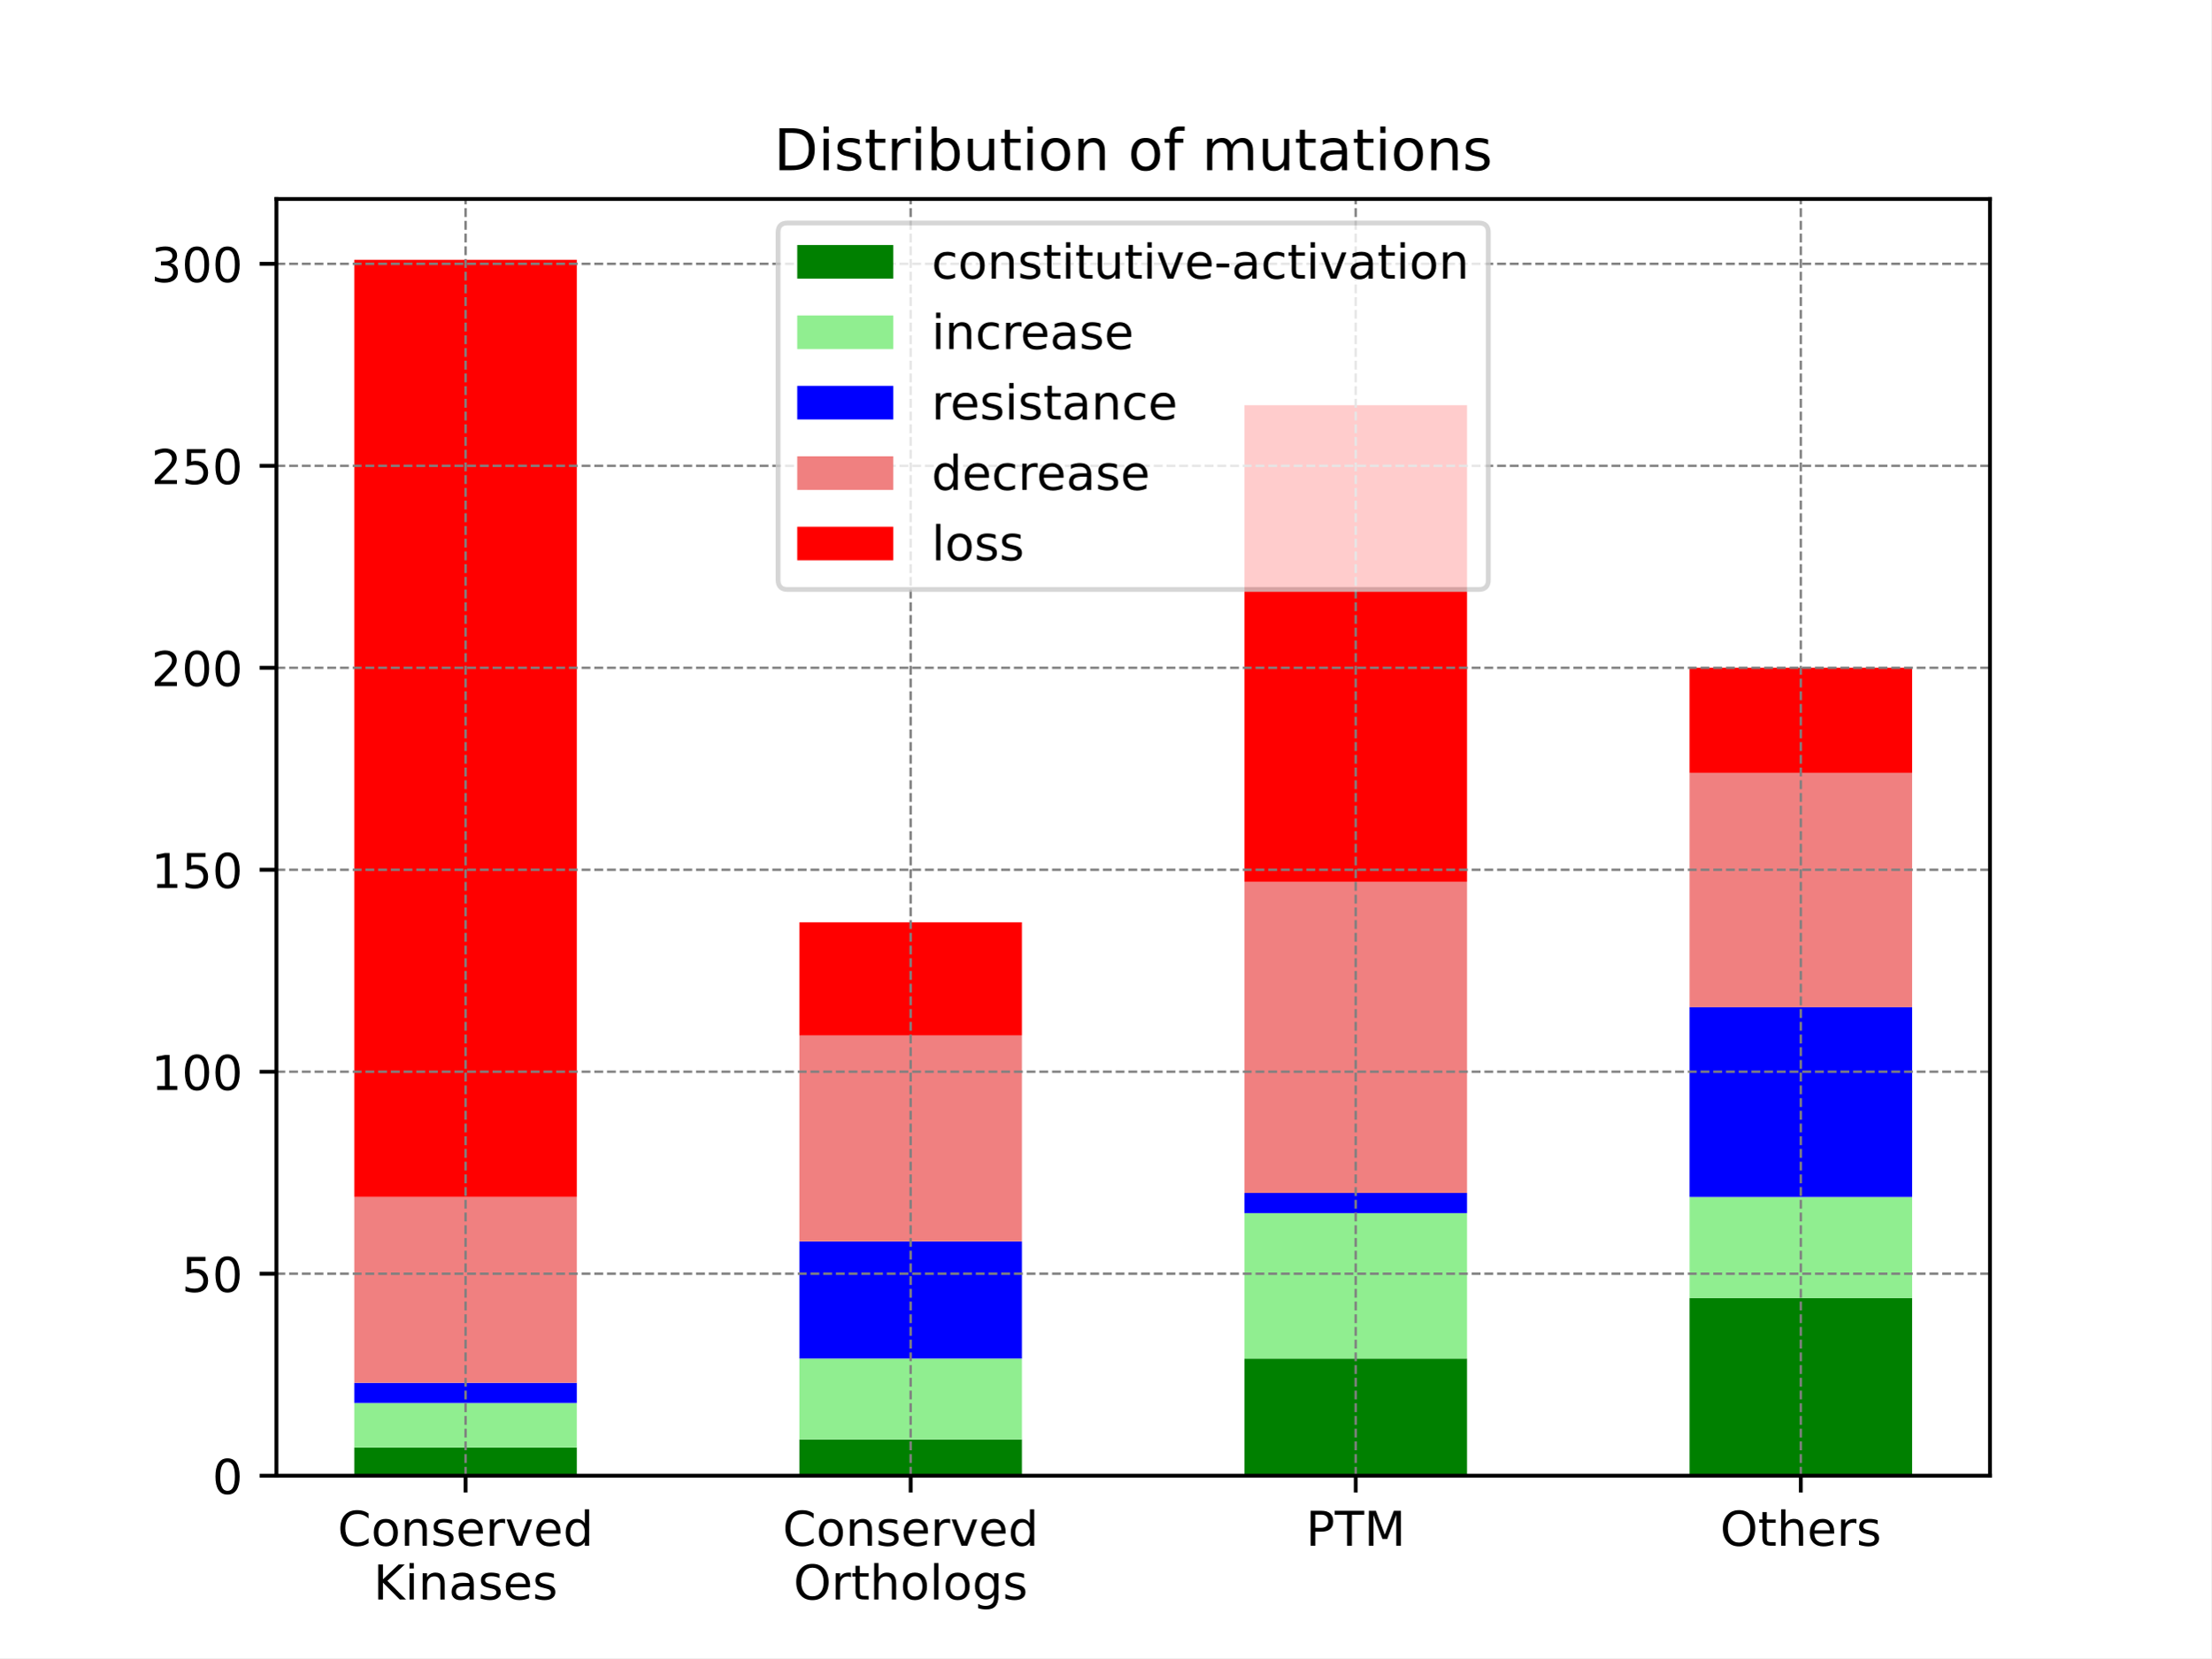
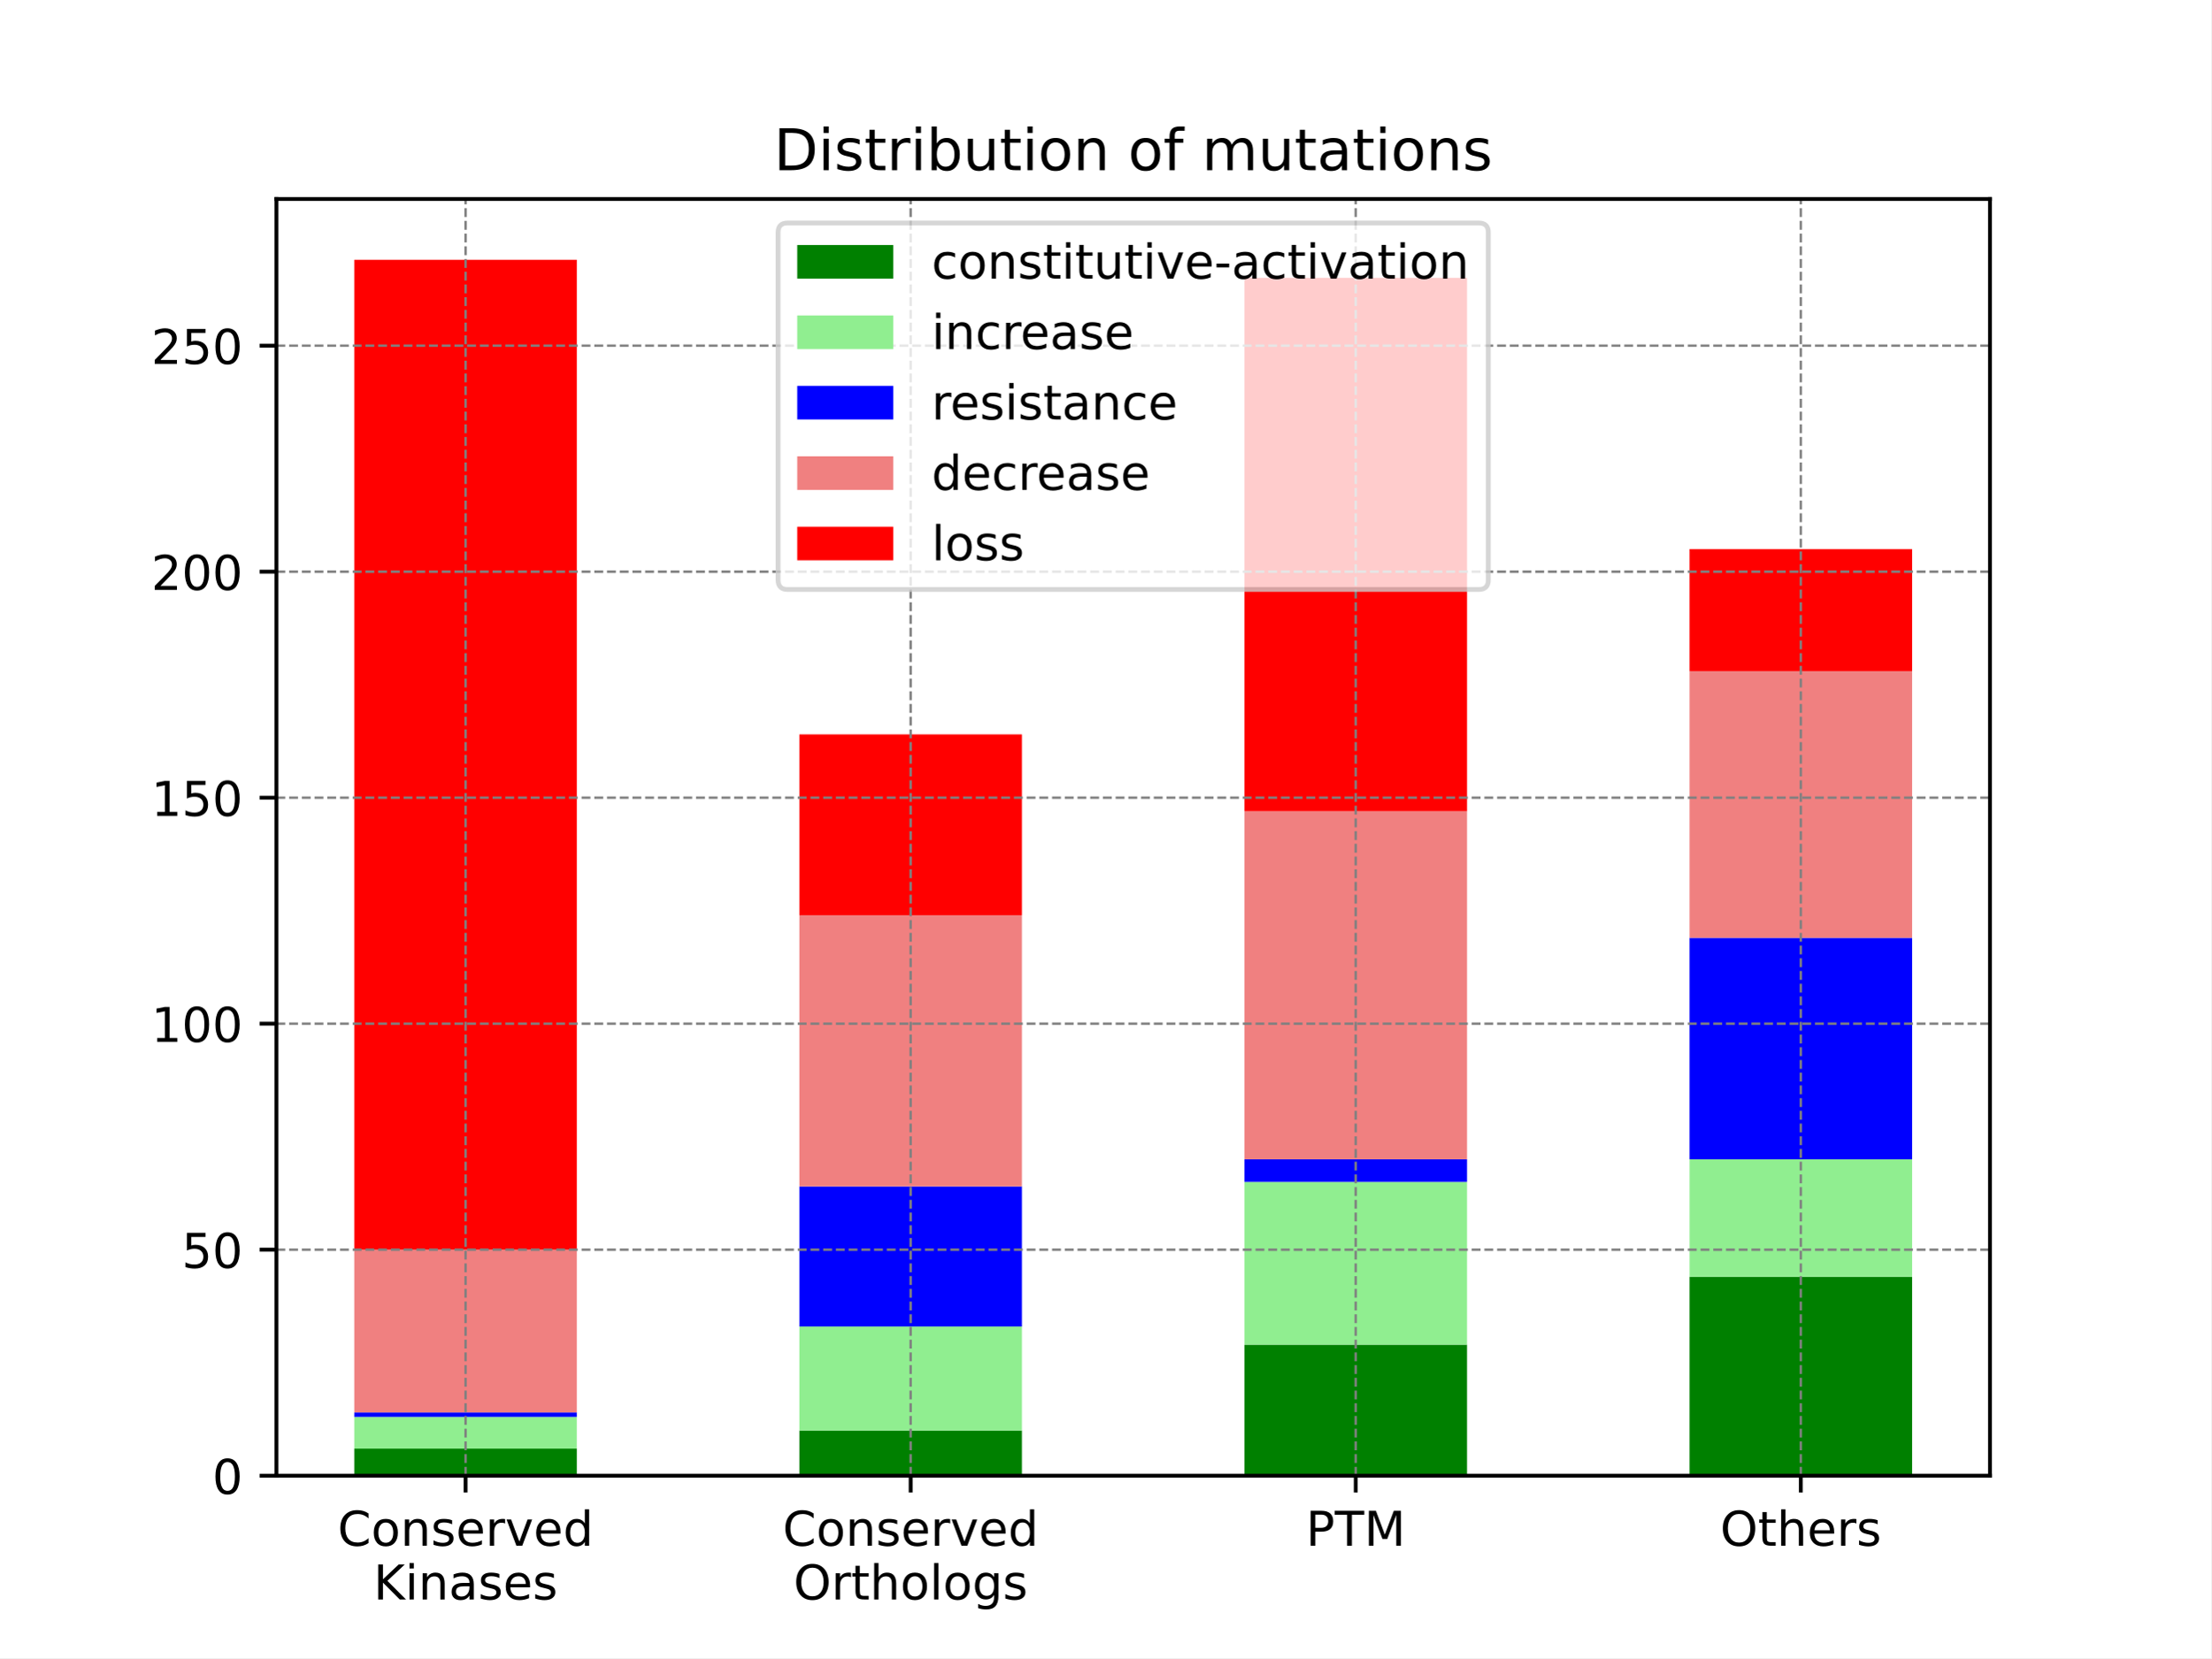
<svg xmlns="http://www.w3.org/2000/svg" xmlns:xlink="http://www.w3.org/1999/xlink" width="460.8pt" height="345.6pt" viewBox="0 0 460.8 345.6" version="1.1">
  <defs>
    <style type="text/css">*{stroke-linejoin: round; stroke-linecap: butt}</style>
  </defs>
  <g id="figure_1">
    <g id="patch_1">
      <path d="M 0 345.6  L 460.8 345.6  L 460.8 0  L 0 0  z " style="fill: #ffffff" />
    </g>
    <g id="axes_1">
      <g id="patch_2">
        <path d="M 57.6 307.584  L 414.72 307.584  L 414.72 41.472  L 57.6 41.472  z " style="fill: #ffffff" />
      </g>
      <g id="patch_3">
-         <path d="M 73.833 307.584  L 120.212 307.584  L 120.212 301.69  L 73.833 301.69  z " clip-path="url(#p2ca97d2422)" style="fill: #008000" />
+         <path d="M 73.833 307.584  L 120.212 307.584  L 120.212 301.931  L 73.833 301.931  z " clip-path="url(#p1b814fe914)" style="fill: #008000" />
      </g>
      <g id="patch_4">
-         <path d="M 166.591 307.584  L 212.97 307.584  L 212.97 300.006  L 166.591 300.006  z " clip-path="url(#p2ca97d2422)" style="fill: #008000" />
+         <path d="M 166.591 307.584  L 212.97 307.584  L 212.97 298.162  L 166.591 298.162  z " clip-path="url(#p1b814fe914)" style="fill: #008000" />
      </g>
      <g id="patch_5">
-         <path d="M 259.35 307.584  L 305.729 307.584  L 305.729 283.166  L 259.35 283.166  z " clip-path="url(#p2ca97d2422)" style="fill: #008000" />
+         <path d="M 259.35 307.584  L 305.729 307.584  L 305.729 280.261  L 259.35 280.261  z " clip-path="url(#p1b814fe914)" style="fill: #008000" />
      </g>
      <g id="patch_6">
-         <path d="M 352.108 307.584  L 398.487 307.584  L 398.487 270.536  L 352.108 270.536  z " clip-path="url(#p2ca97d2422)" style="fill: #008000" />
+         <path d="M 352.108 307.584  L 398.487 307.584  L 398.487 266.129  L 352.108 266.129  z " clip-path="url(#p1b814fe914)" style="fill: #008000" />
      </g>
      <g id="patch_7">
-         <path d="M 73.833 301.69  L 120.212 301.69  L 120.212 292.428  L 73.833 292.428  z " clip-path="url(#p2ca97d2422)" style="fill: #90ee90" />
+         <path d="M 73.833 301.931  L 120.212 301.931  L 120.212 295.336  L 73.833 295.336  z " clip-path="url(#p1b814fe914)" style="fill: #90ee90" />
      </g>
      <g id="patch_8">
-         <path d="M 166.591 300.006  L 212.97 300.006  L 212.97 283.166  L 166.591 283.166  z " clip-path="url(#p2ca97d2422)" style="fill: #90ee90" />
+         <path d="M 166.591 298.162  L 212.97 298.162  L 212.97 276.493  L 166.591 276.493  z " clip-path="url(#p1b814fe914)" style="fill: #90ee90" />
      </g>
      <g id="patch_9">
-         <path d="M 259.35 283.166  L 305.729 283.166  L 305.729 252.854  L 259.35 252.854  z " clip-path="url(#p2ca97d2422)" style="fill: #90ee90" />
+         <path d="M 259.35 280.261  L 305.729 280.261  L 305.729 246.344  L 259.35 246.344  z " clip-path="url(#p1b814fe914)" style="fill: #90ee90" />
      </g>
      <g id="patch_10">
-         <path d="M 352.108 270.536  L 398.487 270.536  L 398.487 249.486  L 352.108 249.486  z " clip-path="url(#p2ca97d2422)" style="fill: #90ee90" />
+         <path d="M 352.108 266.129  L 398.487 266.129  L 398.487 241.633  L 352.108 241.633  z " clip-path="url(#p1b814fe914)" style="fill: #90ee90" />
      </g>
      <g id="patch_11">
-         <path d="M 73.833 292.428  L 120.212 292.428  L 120.212 288.218  L 73.833 288.218  z " clip-path="url(#p2ca97d2422)" style="fill: #0000ff" />
+         <path d="M 73.833 295.336  L 120.212 295.336  L 120.212 294.394  L 73.833 294.394  z " clip-path="url(#p1b814fe914)" style="fill: #0000ff" />
      </g>
      <g id="patch_12">
-         <path d="M 166.591 283.166  L 212.97 283.166  L 212.97 258.748  L 166.591 258.748  z " clip-path="url(#p2ca97d2422)" style="fill: #0000ff" />
+         <path d="M 166.591 276.493  L 212.97 276.493  L 212.97 247.286  L 166.591 247.286  z " clip-path="url(#p1b814fe914)" style="fill: #0000ff" />
      </g>
      <g id="patch_13">
-         <path d="M 259.35 252.854  L 305.729 252.854  L 305.729 248.644  L 259.35 248.644  z " clip-path="url(#p2ca97d2422)" style="fill: #0000ff" />
+         <path d="M 259.35 246.344  L 305.729 246.344  L 305.729 241.633  L 259.35 241.633  z " clip-path="url(#p1b814fe914)" style="fill: #0000ff" />
      </g>
      <g id="patch_14">
-         <path d="M 352.108 249.486  L 398.487 249.486  L 398.487 209.913  L 352.108 209.913  z " clip-path="url(#p2ca97d2422)" style="fill: #0000ff" />
+         <path d="M 352.108 241.633  L 398.487 241.633  L 398.487 195.467  L 352.108 195.467  z " clip-path="url(#p1b814fe914)" style="fill: #0000ff" />
      </g>
      <g id="patch_15">
-         <path d="M 73.833 288.218  L 120.212 288.218  L 120.212 249.486  L 73.833 249.486  z " clip-path="url(#p2ca97d2422)" style="fill: #f08080" />
+         <path d="M 73.833 294.394  L 120.212 294.394  L 120.212 260.476  L 73.833 260.476  z " clip-path="url(#p1b814fe914)" style="fill: #f08080" />
      </g>
      <g id="patch_16">
-         <path d="M 166.591 258.748  L 212.97 258.748  L 212.97 215.807  L 166.591 215.807  z " clip-path="url(#p2ca97d2422)" style="fill: #f08080" />
+         <path d="M 166.591 247.286  L 212.97 247.286  L 212.97 190.757  L 166.591 190.757  z " clip-path="url(#p1b814fe914)" style="fill: #f08080" />
      </g>
      <g id="patch_17">
-         <path d="M 259.35 248.644  L 305.729 248.644  L 305.729 183.811  L 259.35 183.811  z " clip-path="url(#p2ca97d2422)" style="fill: #f08080" />
+         <path d="M 259.35 241.633  L 305.729 241.633  L 305.729 169.087  L 259.35 169.087  z " clip-path="url(#p1b814fe914)" style="fill: #f08080" />
      </g>
      <g id="patch_18">
-         <path d="M 352.108 209.913  L 398.487 209.913  L 398.487 161.077  L 352.108 161.077  z " clip-path="url(#p2ca97d2422)" style="fill: #f08080" />
+         <path d="M 352.108 195.467  L 398.487 195.467  L 398.487 139.88  L 352.108 139.88  z " clip-path="url(#p1b814fe914)" style="fill: #f08080" />
      </g>
      <g id="patch_19">
-         <path d="M 73.833 249.486  L 120.212 249.486  L 120.212 54.144  L 73.833 54.144  z " clip-path="url(#p2ca97d2422)" style="fill: #ff0000" />
+         <path d="M 73.833 260.476  L 120.212 260.476  L 120.212 54.144  L 73.833 54.144  z " clip-path="url(#p1b814fe914)" style="fill: #ff0000" />
      </g>
      <g id="patch_20">
-         <path d="M 166.591 215.807  L 212.97 215.807  L 212.97 192.231  L 166.591 192.231  z " clip-path="url(#p2ca97d2422)" style="fill: #ff0000" />
+         <path d="M 166.591 190.757  L 212.97 190.757  L 212.97 153.07  L 166.591 153.07  z " clip-path="url(#p1b814fe914)" style="fill: #ff0000" />
      </g>
      <g id="patch_21">
-         <path d="M 259.35 183.811  L 305.729 183.811  L 305.729 84.456  L 259.35 84.456  z " clip-path="url(#p2ca97d2422)" style="fill: #ff0000" />
+         <path d="M 259.35 169.087  L 305.729 169.087  L 305.729 57.913  L 259.35 57.913  z " clip-path="url(#p1b814fe914)" style="fill: #ff0000" />
      </g>
      <g id="patch_22">
-         <path d="M 352.108 161.077  L 398.487 161.077  L 398.487 139.185  L 352.108 139.185  z " clip-path="url(#p2ca97d2422)" style="fill: #ff0000" />
+         <path d="M 352.108 139.88  L 398.487 139.88  L 398.487 114.442  L 352.108 114.442  z " clip-path="url(#p1b814fe914)" style="fill: #ff0000" />
      </g>
      <g id="matplotlib.axis_1">
        <g id="xtick_1">
          <g id="line2d_1">
-             <path d="M 97.022 307.584  L 97.022 41.472  " clip-path="url(#p2ca97d2422)" style="fill: none; stroke-dasharray: 1.85,0.8; stroke-dashoffset: 0; stroke: #808080; stroke-width: 0.5" />
+             <path d="M 97.022 307.584  L 97.022 41.472  " clip-path="url(#p1b814fe914)" style="fill: none; stroke-dasharray: 1.85,0.8; stroke-dashoffset: 0; stroke: #808080; stroke-width: 0.5" />
          </g>
          <g id="line2d_2">
            <defs>
-               <path id="m18e4106703" d="M 0 0  L 0 3.5  " style="stroke: #000000; stroke-width: 0.8" />
+               <path id="mf45b674f93" d="M 0 0  L 0 3.5  " style="stroke: #000000; stroke-width: 0.8" />
            </defs>
            <g>
-               <use xlink:href="#m18e4106703" x="97.022" y="307.584" style="stroke: #000000; stroke-width: 0.8" />
+               <use xlink:href="#mf45b674f93" x="97.022" y="307.584" style="stroke: #000000; stroke-width: 0.8" />
            </g>
          </g>
          <g id="text_1">
            <g transform="translate(70.35593 322.1824) scale(0.1 -0.1)">
              <defs>
                <path id="DejaVuSans-43" d="M 4122 4306  L 4122 3641  Q 3803 3938 3442 4084  Q 3081 4231 2675 4231  Q 1875 4231 1450 3742  Q 1025 3253 1025 2328  Q 1025 1406 1450 917  Q 1875 428 2675 428  Q 3081 428 3442 575  Q 3803 722 4122 1019  L 4122 359  Q 3791 134 3420 21  Q 3050 -91 2638 -91  Q 1578 -91 968 557  Q 359 1206 359 2328  Q 359 3453 968 4101  Q 1578 4750 2638 4750  Q 3056 4750 3426 4639  Q 3797 4528 4122 4306  z " transform="scale(0.015625)" />
                <path id="DejaVuSans-6f" d="M 1959 3097  Q 1497 3097 1228 2736  Q 959 2375 959 1747  Q 959 1119 1226 758  Q 1494 397 1959 397  Q 2419 397 2687 759  Q 2956 1122 2956 1747  Q 2956 2369 2687 2733  Q 2419 3097 1959 3097  z M 1959 3584  Q 2709 3584 3137 3096  Q 3566 2609 3566 1747  Q 3566 888 3137 398  Q 2709 -91 1959 -91  Q 1206 -91 779 398  Q 353 888 353 1747  Q 353 2609 779 3096  Q 1206 3584 1959 3584  z " transform="scale(0.015625)" />
                <path id="DejaVuSans-6e" d="M 3513 2113  L 3513 0  L 2938 0  L 2938 2094  Q 2938 2591 2744 2837  Q 2550 3084 2163 3084  Q 1697 3084 1428 2787  Q 1159 2491 1159 1978  L 1159 0  L 581 0  L 581 3500  L 1159 3500  L 1159 2956  Q 1366 3272 1645 3428  Q 1925 3584 2291 3584  Q 2894 3584 3203 3211  Q 3513 2838 3513 2113  z " transform="scale(0.015625)" />
                <path id="DejaVuSans-73" d="M 2834 3397  L 2834 2853  Q 2591 2978 2328 3040  Q 2066 3103 1784 3103  Q 1356 3103 1142 2972  Q 928 2841 928 2578  Q 928 2378 1081 2264  Q 1234 2150 1697 2047  L 1894 2003  Q 2506 1872 2764 1633  Q 3022 1394 3022 966  Q 3022 478 2636 193  Q 2250 -91 1575 -91  Q 1294 -91 989 -36  Q 684 19 347 128  L 347 722  Q 666 556 975 473  Q 1284 391 1588 391  Q 1994 391 2212 530  Q 2431 669 2431 922  Q 2431 1156 2273 1281  Q 2116 1406 1581 1522  L 1381 1569  Q 847 1681 609 1914  Q 372 2147 372 2553  Q 372 3047 722 3315  Q 1072 3584 1716 3584  Q 2034 3584 2315 3537  Q 2597 3491 2834 3397  z " transform="scale(0.015625)" />
                <path id="DejaVuSans-65" d="M 3597 1894  L 3597 1613  L 953 1613  Q 991 1019 1311 708  Q 1631 397 2203 397  Q 2534 397 2845 478  Q 3156 559 3463 722  L 3463 178  Q 3153 47 2828 -22  Q 2503 -91 2169 -91  Q 1331 -91 842 396  Q 353 884 353 1716  Q 353 2575 817 3079  Q 1281 3584 2069 3584  Q 2775 3584 3186 3129  Q 3597 2675 3597 1894  z M 3022 2063  Q 3016 2534 2758 2815  Q 2500 3097 2075 3097  Q 1594 3097 1305 2825  Q 1016 2553 972 2059  L 3022 2063  z " transform="scale(0.015625)" />
                <path id="DejaVuSans-72" d="M 2631 2963  Q 2534 3019 2420 3045  Q 2306 3072 2169 3072  Q 1681 3072 1420 2755  Q 1159 2438 1159 1844  L 1159 0  L 581 0  L 581 3500  L 1159 3500  L 1159 2956  Q 1341 3275 1631 3429  Q 1922 3584 2338 3584  Q 2397 3584 2469 3576  Q 2541 3569 2628 3553  L 2631 2963  z " transform="scale(0.015625)" />
                <path id="DejaVuSans-76" d="M 191 3500  L 800 3500  L 1894 563  L 2988 3500  L 3597 3500  L 2284 0  L 1503 0  L 191 3500  z " transform="scale(0.015625)" />
                <path id="DejaVuSans-64" d="M 2906 2969  L 2906 4863  L 3481 4863  L 3481 0  L 2906 0  L 2906 525  Q 2725 213 2448 61  Q 2172 -91 1784 -91  Q 1150 -91 751 415  Q 353 922 353 1747  Q 353 2572 751 3078  Q 1150 3584 1784 3584  Q 2172 3584 2448 3432  Q 2725 3281 2906 2969  z M 947 1747  Q 947 1113 1208 752  Q 1469 391 1925 391  Q 2381 391 2643 752  Q 2906 1113 2906 1747  Q 2906 2381 2643 2742  Q 2381 3103 1925 3103  Q 1469 3103 1208 2742  Q 947 2381 947 1747  z " transform="scale(0.015625)" />
              </defs>
              <use xlink:href="#DejaVuSans-43" />
              <use xlink:href="#DejaVuSans-6f" x="69.824" />
              <use xlink:href="#DejaVuSans-6e" x="131.006" />
              <use xlink:href="#DejaVuSans-73" x="194.385" />
              <use xlink:href="#DejaVuSans-65" x="246.484" />
              <use xlink:href="#DejaVuSans-72" x="308.008" />
              <use xlink:href="#DejaVuSans-76" x="349.121" />
              <use xlink:href="#DejaVuSans-65" x="408.301" />
              <use xlink:href="#DejaVuSans-64" x="469.824" />
            </g>
            <g transform="translate(77.83562 333.3802) scale(0.1 -0.1)">
              <defs>
                <path id="DejaVuSans-4b" d="M 628 4666  L 1259 4666  L 1259 2694  L 3353 4666  L 4166 4666  L 1850 2491  L 4331 0  L 3500 0  L 1259 2247  L 1259 0  L 628 0  L 628 4666  z " transform="scale(0.015625)" />
                <path id="DejaVuSans-69" d="M 603 3500  L 1178 3500  L 1178 0  L 603 0  L 603 3500  z M 603 4863  L 1178 4863  L 1178 4134  L 603 4134  L 603 4863  z " transform="scale(0.015625)" />
                <path id="DejaVuSans-61" d="M 2194 1759  Q 1497 1759 1228 1600  Q 959 1441 959 1056  Q 959 750 1161 570  Q 1363 391 1709 391  Q 2188 391 2477 730  Q 2766 1069 2766 1631  L 2766 1759  L 2194 1759  z M 3341 1997  L 3341 0  L 2766 0  L 2766 531  Q 2569 213 2275 61  Q 1981 -91 1556 -91  Q 1019 -91 701 211  Q 384 513 384 1019  Q 384 1609 779 1909  Q 1175 2209 1959 2209  L 2766 2209  L 2766 2266  Q 2766 2663 2505 2880  Q 2244 3097 1772 3097  Q 1472 3097 1187 3025  Q 903 2953 641 2809  L 641 3341  Q 956 3463 1253 3523  Q 1550 3584 1831 3584  Q 2591 3584 2966 3190  Q 3341 2797 3341 1997  z " transform="scale(0.015625)" />
              </defs>
              <use xlink:href="#DejaVuSans-4b" />
              <use xlink:href="#DejaVuSans-69" x="65.576" />
              <use xlink:href="#DejaVuSans-6e" x="93.359" />
              <use xlink:href="#DejaVuSans-61" x="156.738" />
              <use xlink:href="#DejaVuSans-73" x="218.018" />
              <use xlink:href="#DejaVuSans-65" x="270.117" />
              <use xlink:href="#DejaVuSans-73" x="331.641" />
            </g>
          </g>
        </g>
        <g id="xtick_2">
          <g id="line2d_3">
-             <path d="M 189.781 307.584  L 189.781 41.472  " clip-path="url(#p2ca97d2422)" style="fill: none; stroke-dasharray: 1.85,0.8; stroke-dashoffset: 0; stroke: #808080; stroke-width: 0.5" />
+             <path d="M 189.781 307.584  L 189.781 41.472  " clip-path="url(#p1b814fe914)" style="fill: none; stroke-dasharray: 1.85,0.8; stroke-dashoffset: 0; stroke: #808080; stroke-width: 0.5" />
          </g>
          <g id="line2d_4">
            <g>
-               <use xlink:href="#m18e4106703" x="189.781" y="307.584" style="stroke: #000000; stroke-width: 0.8" />
+               <use xlink:href="#mf45b674f93" x="189.781" y="307.584" style="stroke: #000000; stroke-width: 0.8" />
            </g>
          </g>
          <g id="text_2">
            <g transform="translate(163.1144 322.1824) scale(0.1 -0.1)">
              <use xlink:href="#DejaVuSans-43" />
              <use xlink:href="#DejaVuSans-6f" x="69.824" />
              <use xlink:href="#DejaVuSans-6e" x="131.006" />
              <use xlink:href="#DejaVuSans-73" x="194.385" />
              <use xlink:href="#DejaVuSans-65" x="246.484" />
              <use xlink:href="#DejaVuSans-72" x="308.008" />
              <use xlink:href="#DejaVuSans-76" x="349.121" />
              <use xlink:href="#DejaVuSans-65" x="408.301" />
              <use xlink:href="#DejaVuSans-64" x="469.824" />
            </g>
            <g transform="translate(165.3737 333.3802) scale(0.1 -0.1)">
              <defs>
                <path id="DejaVuSans-4f" d="M 2522 4238  Q 1834 4238 1429 3725  Q 1025 3213 1025 2328  Q 1025 1447 1429 934  Q 1834 422 2522 422  Q 3209 422 3611 934  Q 4013 1447 4013 2328  Q 4013 3213 3611 3725  Q 3209 4238 2522 4238  z M 2522 4750  Q 3503 4750 4090 4092  Q 4678 3434 4678 2328  Q 4678 1225 4090 567  Q 3503 -91 2522 -91  Q 1538 -91 948 565  Q 359 1222 359 2328  Q 359 3434 948 4092  Q 1538 4750 2522 4750  z " transform="scale(0.015625)" />
                <path id="DejaVuSans-74" d="M 1172 4494  L 1172 3500  L 2356 3500  L 2356 3053  L 1172 3053  L 1172 1153  Q 1172 725 1289 603  Q 1406 481 1766 481  L 2356 481  L 2356 0  L 1766 0  Q 1100 0 847 248  Q 594 497 594 1153  L 594 3053  L 172 3053  L 172 3500  L 594 3500  L 594 4494  L 1172 4494  z " transform="scale(0.015625)" />
                <path id="DejaVuSans-68" d="M 3513 2113  L 3513 0  L 2938 0  L 2938 2094  Q 2938 2591 2744 2837  Q 2550 3084 2163 3084  Q 1697 3084 1428 2787  Q 1159 2491 1159 1978  L 1159 0  L 581 0  L 581 4863  L 1159 4863  L 1159 2956  Q 1366 3272 1645 3428  Q 1925 3584 2291 3584  Q 2894 3584 3203 3211  Q 3513 2838 3513 2113  z " transform="scale(0.015625)" />
                <path id="DejaVuSans-6c" d="M 603 4863  L 1178 4863  L 1178 0  L 603 0  L 603 4863  z " transform="scale(0.015625)" />
                <path id="DejaVuSans-67" d="M 2906 1791  Q 2906 2416 2648 2759  Q 2391 3103 1925 3103  Q 1463 3103 1205 2759  Q 947 2416 947 1791  Q 947 1169 1205 825  Q 1463 481 1925 481  Q 2391 481 2648 825  Q 2906 1169 2906 1791  z M 3481 434  Q 3481 -459 3084 -895  Q 2688 -1331 1869 -1331  Q 1566 -1331 1297 -1286  Q 1028 -1241 775 -1147  L 775 -588  Q 1028 -725 1275 -790  Q 1522 -856 1778 -856  Q 2344 -856 2625 -561  Q 2906 -266 2906 331  L 2906 616  Q 2728 306 2450 153  Q 2172 0 1784 0  Q 1141 0 747 490  Q 353 981 353 1791  Q 353 2603 747 3093  Q 1141 3584 1784 3584  Q 2172 3584 2450 3431  Q 2728 3278 2906 2969  L 2906 3500  L 3481 3500  L 3481 434  z " transform="scale(0.015625)" />
              </defs>
              <use xlink:href="#DejaVuSans-4f" />
              <use xlink:href="#DejaVuSans-72" x="78.711" />
              <use xlink:href="#DejaVuSans-74" x="119.824" />
              <use xlink:href="#DejaVuSans-68" x="159.033" />
              <use xlink:href="#DejaVuSans-6f" x="222.412" />
              <use xlink:href="#DejaVuSans-6c" x="283.594" />
              <use xlink:href="#DejaVuSans-6f" x="311.377" />
              <use xlink:href="#DejaVuSans-67" x="372.559" />
              <use xlink:href="#DejaVuSans-73" x="436.035" />
            </g>
          </g>
        </g>
        <g id="xtick_3">
          <g id="line2d_5">
-             <path d="M 282.539 307.584  L 282.539 41.472  " clip-path="url(#p2ca97d2422)" style="fill: none; stroke-dasharray: 1.85,0.8; stroke-dashoffset: 0; stroke: #808080; stroke-width: 0.5" />
+             <path d="M 282.539 307.584  L 282.539 41.472  " clip-path="url(#p1b814fe914)" style="fill: none; stroke-dasharray: 1.85,0.8; stroke-dashoffset: 0; stroke: #808080; stroke-width: 0.5" />
          </g>
          <g id="line2d_6">
            <g>
-               <use xlink:href="#m18e4106703" x="282.539" y="307.584" style="stroke: #000000; stroke-width: 0.8" />
+               <use xlink:href="#mf45b674f93" x="282.539" y="307.584" style="stroke: #000000; stroke-width: 0.8" />
            </g>
          </g>
          <g id="text_3">
            <g transform="translate(272.1564 322.1824) scale(0.1 -0.1)">
              <defs>
                <path id="DejaVuSans-50" d="M 1259 4147  L 1259 2394  L 2053 2394  Q 2494 2394 2734 2622  Q 2975 2850 2975 3272  Q 2975 3691 2734 3919  Q 2494 4147 2053 4147  L 1259 4147  z M 628 4666  L 2053 4666  Q 2838 4666 3239 4311  Q 3641 3956 3641 3272  Q 3641 2581 3239 2228  Q 2838 1875 2053 1875  L 1259 1875  L 1259 0  L 628 0  L 628 4666  z " transform="scale(0.015625)" />
                <path id="DejaVuSans-54" d="M -19 4666  L 3928 4666  L 3928 4134  L 2272 4134  L 2272 0  L 1638 0  L 1638 4134  L -19 4134  L -19 4666  z " transform="scale(0.015625)" />
                <path id="DejaVuSans-4d" d="M 628 4666  L 1569 4666  L 2759 1491  L 3956 4666  L 4897 4666  L 4897 0  L 4281 0  L 4281 4097  L 3078 897  L 2444 897  L 1241 4097  L 1241 0  L 628 0  L 628 4666  z " transform="scale(0.015625)" />
              </defs>
              <use xlink:href="#DejaVuSans-50" />
              <use xlink:href="#DejaVuSans-54" x="60.303" />
              <use xlink:href="#DejaVuSans-4d" x="121.387" />
            </g>
          </g>
        </g>
        <g id="xtick_4">
          <g id="line2d_7">
-             <path d="M 375.298 307.584  L 375.298 41.472  " clip-path="url(#p2ca97d2422)" style="fill: none; stroke-dasharray: 1.85,0.8; stroke-dashoffset: 0; stroke: #808080; stroke-width: 0.5" />
+             <path d="M 375.298 307.584  L 375.298 41.472  " clip-path="url(#p1b814fe914)" style="fill: none; stroke-dasharray: 1.85,0.8; stroke-dashoffset: 0; stroke: #808080; stroke-width: 0.5" />
          </g>
          <g id="line2d_8">
            <g>
-               <use xlink:href="#m18e4106703" x="375.298" y="307.584" style="stroke: #000000; stroke-width: 0.8" />
+               <use xlink:href="#mf45b674f93" x="375.298" y="307.584" style="stroke: #000000; stroke-width: 0.8" />
            </g>
          </g>
          <g id="text_4">
            <g transform="translate(358.4961 322.1824) scale(0.1 -0.1)">
              <use xlink:href="#DejaVuSans-4f" />
              <use xlink:href="#DejaVuSans-74" x="78.711" />
              <use xlink:href="#DejaVuSans-68" x="117.92" />
              <use xlink:href="#DejaVuSans-65" x="181.299" />
              <use xlink:href="#DejaVuSans-72" x="242.822" />
              <use xlink:href="#DejaVuSans-73" x="283.936" />
            </g>
          </g>
        </g>
      </g>
      <g id="matplotlib.axis_2">
        <g id="ytick_1">
          <g id="line2d_9">
-             <path d="M 57.6 307.584  L 414.72 307.584  " clip-path="url(#p2ca97d2422)" style="fill: none; stroke-dasharray: 1.85,0.8; stroke-dashoffset: 0; stroke: #808080; stroke-width: 0.5" />
+             <path d="M 57.6 307.584  L 414.72 307.584  " clip-path="url(#p1b814fe914)" style="fill: none; stroke-dasharray: 1.85,0.8; stroke-dashoffset: 0; stroke: #808080; stroke-width: 0.5" />
          </g>
          <g id="line2d_10">
            <defs>
-               <path id="mf22d1fc482" d="M 0 0  L -3.5 0  " style="stroke: #000000; stroke-width: 0.8" />
+               <path id="m75ed609da6" d="M 0 0  L -3.5 0  " style="stroke: #000000; stroke-width: 0.8" />
            </defs>
            <g>
-               <use xlink:href="#mf22d1fc482" x="57.6" y="307.584" style="stroke: #000000; stroke-width: 0.8" />
+               <use xlink:href="#m75ed609da6" x="57.6" y="307.584" style="stroke: #000000; stroke-width: 0.8" />
            </g>
          </g>
          <g id="text_5">
            <g transform="translate(44.2375 311.3832) scale(0.1 -0.1)">
              <defs>
                <path id="DejaVuSans-30" d="M 2034 4250  Q 1547 4250 1301 3770  Q 1056 3291 1056 2328  Q 1056 1369 1301 889  Q 1547 409 2034 409  Q 2525 409 2770 889  Q 3016 1369 3016 2328  Q 3016 3291 2770 3770  Q 2525 4250 2034 4250  z M 2034 4750  Q 2819 4750 3233 4129  Q 3647 3509 3647 2328  Q 3647 1150 3233 529  Q 2819 -91 2034 -91  Q 1250 -91 836 529  Q 422 1150 422 2328  Q 422 3509 836 4129  Q 1250 4750 2034 4750  z " transform="scale(0.015625)" />
              </defs>
              <use xlink:href="#DejaVuSans-30" />
            </g>
          </g>
        </g>
        <g id="ytick_2">
          <g id="line2d_11">
-             <path d="M 57.6 265.484  L 414.72 265.484  " clip-path="url(#p2ca97d2422)" style="fill: none; stroke-dasharray: 1.85,0.8; stroke-dashoffset: 0; stroke: #808080; stroke-width: 0.5" />
+             <path d="M 57.6 260.476  L 414.72 260.476  " clip-path="url(#p1b814fe914)" style="fill: none; stroke-dasharray: 1.85,0.8; stroke-dashoffset: 0; stroke: #808080; stroke-width: 0.5" />
          </g>
          <g id="line2d_12">
            <g>
-               <use xlink:href="#mf22d1fc482" x="57.6" y="265.484" style="stroke: #000000; stroke-width: 0.8" />
+               <use xlink:href="#m75ed609da6" x="57.6" y="260.476" style="stroke: #000000; stroke-width: 0.8" />
            </g>
          </g>
          <g id="text_6">
-             <g transform="translate(37.875 269.2836) scale(0.1 -0.1)">
+             <g transform="translate(37.875 264.2754) scale(0.1 -0.1)">
              <defs>
                <path id="DejaVuSans-35" d="M 691 4666  L 3169 4666  L 3169 4134  L 1269 4134  L 1269 2991  Q 1406 3038 1543 3061  Q 1681 3084 1819 3084  Q 2600 3084 3056 2656  Q 3513 2228 3513 1497  Q 3513 744 3044 326  Q 2575 -91 1722 -91  Q 1428 -91 1123 -41  Q 819 9 494 109  L 494 744  Q 775 591 1075 516  Q 1375 441 1709 441  Q 2250 441 2565 725  Q 2881 1009 2881 1497  Q 2881 1984 2565 2268  Q 2250 2553 1709 2553  Q 1456 2553 1204 2497  Q 953 2441 691 2322  L 691 4666  z " transform="scale(0.015625)" />
              </defs>
              <use xlink:href="#DejaVuSans-35" />
              <use xlink:href="#DejaVuSans-30" x="63.623" />
            </g>
          </g>
        </g>
        <g id="ytick_3">
          <g id="line2d_13">
-             <path d="M 57.6 223.385  L 414.72 223.385  " clip-path="url(#p2ca97d2422)" style="fill: none; stroke-dasharray: 1.85,0.8; stroke-dashoffset: 0; stroke: #808080; stroke-width: 0.5" />
+             <path d="M 57.6 213.368  L 414.72 213.368  " clip-path="url(#p1b814fe914)" style="fill: none; stroke-dasharray: 1.85,0.8; stroke-dashoffset: 0; stroke: #808080; stroke-width: 0.5" />
          </g>
          <g id="line2d_14">
            <g>
-               <use xlink:href="#mf22d1fc482" x="57.6" y="223.385" style="stroke: #000000; stroke-width: 0.8" />
+               <use xlink:href="#m75ed609da6" x="57.6" y="213.368" style="stroke: #000000; stroke-width: 0.8" />
            </g>
          </g>
          <g id="text_7">
-             <g transform="translate(31.5125 227.1839) scale(0.1 -0.1)">
+             <g transform="translate(31.5125 217.1676) scale(0.1 -0.1)">
              <defs>
                <path id="DejaVuSans-31" d="M 794 531  L 1825 531  L 1825 4091  L 703 3866  L 703 4441  L 1819 4666  L 2450 4666  L 2450 531  L 3481 531  L 3481 0  L 794 0  L 794 531  z " transform="scale(0.015625)" />
              </defs>
              <use xlink:href="#DejaVuSans-31" />
              <use xlink:href="#DejaVuSans-30" x="63.623" />
              <use xlink:href="#DejaVuSans-30" x="127.246" />
            </g>
          </g>
        </g>
        <g id="ytick_4">
          <g id="line2d_15">
-             <path d="M 57.6 181.285  L 414.72 181.285  " clip-path="url(#p2ca97d2422)" style="fill: none; stroke-dasharray: 1.85,0.8; stroke-dashoffset: 0; stroke: #808080; stroke-width: 0.5" />
+             <path d="M 57.6 166.261  L 414.72 166.261  " clip-path="url(#p1b814fe914)" style="fill: none; stroke-dasharray: 1.85,0.8; stroke-dashoffset: 0; stroke: #808080; stroke-width: 0.5" />
          </g>
          <g id="line2d_16">
            <g>
-               <use xlink:href="#mf22d1fc482" x="57.6" y="181.285" style="stroke: #000000; stroke-width: 0.8" />
+               <use xlink:href="#m75ed609da6" x="57.6" y="166.261" style="stroke: #000000; stroke-width: 0.8" />
            </g>
          </g>
          <g id="text_8">
-             <g transform="translate(31.5125 185.0842) scale(0.1 -0.1)">
+             <g transform="translate(31.5125 170.0598) scale(0.1 -0.1)">
              <use xlink:href="#DejaVuSans-31" />
              <use xlink:href="#DejaVuSans-35" x="63.623" />
              <use xlink:href="#DejaVuSans-30" x="127.246" />
            </g>
          </g>
        </g>
        <g id="ytick_5">
          <g id="line2d_17">
-             <path d="M 57.6 139.185  L 414.72 139.185  " clip-path="url(#p2ca97d2422)" style="fill: none; stroke-dasharray: 1.85,0.8; stroke-dashoffset: 0; stroke: #808080; stroke-width: 0.5" />
+             <path d="M 57.6 119.153  L 414.72 119.153  " clip-path="url(#p1b814fe914)" style="fill: none; stroke-dasharray: 1.85,0.8; stroke-dashoffset: 0; stroke: #808080; stroke-width: 0.5" />
          </g>
          <g id="line2d_18">
            <g>
-               <use xlink:href="#mf22d1fc482" x="57.6" y="139.185" style="stroke: #000000; stroke-width: 0.8" />
+               <use xlink:href="#m75ed609da6" x="57.6" y="119.153" style="stroke: #000000; stroke-width: 0.8" />
            </g>
          </g>
          <g id="text_9">
-             <g transform="translate(31.5125 142.9845) scale(0.1 -0.1)">
+             <g transform="translate(31.5125 122.952) scale(0.1 -0.1)">
              <defs>
                <path id="DejaVuSans-32" d="M 1228 531  L 3431 531  L 3431 0  L 469 0  L 469 531  Q 828 903 1448 1529  Q 2069 2156 2228 2338  Q 2531 2678 2651 2914  Q 2772 3150 2772 3378  Q 2772 3750 2511 3984  Q 2250 4219 1831 4219  Q 1534 4219 1204 4116  Q 875 4013 500 3803  L 500 4441  Q 881 4594 1212 4672  Q 1544 4750 1819 4750  Q 2544 4750 2975 4387  Q 3406 4025 3406 3419  Q 3406 3131 3298 2873  Q 3191 2616 2906 2266  Q 2828 2175 2409 1742  Q 1991 1309 1228 531  z " transform="scale(0.015625)" />
              </defs>
              <use xlink:href="#DejaVuSans-32" />
              <use xlink:href="#DejaVuSans-30" x="63.623" />
              <use xlink:href="#DejaVuSans-30" x="127.246" />
            </g>
          </g>
        </g>
        <g id="ytick_6">
          <g id="line2d_19">
-             <path d="M 57.6 97.086  L 414.72 97.086  " clip-path="url(#p2ca97d2422)" style="fill: none; stroke-dasharray: 1.85,0.8; stroke-dashoffset: 0; stroke: #808080; stroke-width: 0.5" />
+             <path d="M 57.6 72.045  L 414.72 72.045  " clip-path="url(#p1b814fe914)" style="fill: none; stroke-dasharray: 1.85,0.8; stroke-dashoffset: 0; stroke: #808080; stroke-width: 0.5" />
          </g>
          <g id="line2d_20">
            <g>
-               <use xlink:href="#mf22d1fc482" x="57.6" y="97.086" style="stroke: #000000; stroke-width: 0.8" />
+               <use xlink:href="#m75ed609da6" x="57.6" y="72.045" style="stroke: #000000; stroke-width: 0.8" />
            </g>
          </g>
          <g id="text_10">
-             <g transform="translate(31.5125 100.8849) scale(0.1 -0.1)">
+             <g transform="translate(31.5125 75.84418) scale(0.1 -0.1)">
              <use xlink:href="#DejaVuSans-32" />
              <use xlink:href="#DejaVuSans-35" x="63.623" />
              <use xlink:href="#DejaVuSans-30" x="127.246" />
            </g>
          </g>
        </g>
-         <g id="ytick_7">
-           <g id="line2d_21">
-             <path d="M 57.6 54.986  L 414.72 54.986  " clip-path="url(#p2ca97d2422)" style="fill: none; stroke-dasharray: 1.85,0.8; stroke-dashoffset: 0; stroke: #808080; stroke-width: 0.5" />
-           </g>
-           <g id="line2d_22">
-             <g>
-               <use xlink:href="#mf22d1fc482" x="57.6" y="54.986" style="stroke: #000000; stroke-width: 0.8" />
-             </g>
-           </g>
-           <g id="text_11">
-             <g transform="translate(31.5125 58.78521) scale(0.1 -0.1)">
-               <defs>
-                 <path id="DejaVuSans-33" d="M 2597 2516  Q 3050 2419 3304 2112  Q 3559 1806 3559 1356  Q 3559 666 3084 287  Q 2609 -91 1734 -91  Q 1441 -91 1130 -33  Q 819 25 488 141  L 488 750  Q 750 597 1062 519  Q 1375 441 1716 441  Q 2309 441 2620 675  Q 2931 909 2931 1356  Q 2931 1769 2642 2001  Q 2353 2234 1838 2234  L 1294 2234  L 1294 2753  L 1863 2753  Q 2328 2753 2575 2939  Q 2822 3125 2822 3475  Q 2822 3834 2567 4026  Q 2313 4219 1838 4219  Q 1578 4219 1281 4162  Q 984 4106 628 3988  L 628 4550  Q 988 4650 1302 4700  Q 1616 4750 1894 4750  Q 2613 4750 3031 4423  Q 3450 4097 3450 3541  Q 3450 3153 3228 2886  Q 3006 2619 2597 2516  z " transform="scale(0.015625)" />
-               </defs>
-               <use xlink:href="#DejaVuSans-33" />
-               <use xlink:href="#DejaVuSans-30" x="63.623" />
-               <use xlink:href="#DejaVuSans-30" x="127.246" />
-             </g>
-           </g>
-         </g>
      </g>
      <g id="patch_23">
        <path d="M 57.6 307.584  L 57.6 41.472  " style="fill: none; stroke: #000000; stroke-width: 0.8; stroke-linejoin: miter; stroke-linecap: square" />
      </g>
      <g id="patch_24">
        <path d="M 414.72 307.584  L 414.72 41.472  " style="fill: none; stroke: #000000; stroke-width: 0.8; stroke-linejoin: miter; stroke-linecap: square" />
      </g>
      <g id="patch_25">
        <path d="M 57.6 307.584  L 414.72 307.584  " style="fill: none; stroke: #000000; stroke-width: 0.8; stroke-linejoin: miter; stroke-linecap: square" />
      </g>
      <g id="patch_26">
        <path d="M 57.6 41.472  L 414.72 41.472  " style="fill: none; stroke: #000000; stroke-width: 0.8; stroke-linejoin: miter; stroke-linecap: square" />
      </g>
-       <g id="text_12">
+       <g id="text_11">
        <g transform="translate(161.2659 35.472) scale(0.12 -0.12)">
          <defs>
            <path id="DejaVuSans-44" d="M 1259 4147  L 1259 519  L 2022 519  Q 2988 519 3436 956  Q 3884 1394 3884 2338  Q 3884 3275 3436 3711  Q 2988 4147 2022 4147  L 1259 4147  z M 628 4666  L 1925 4666  Q 3281 4666 3915 4102  Q 4550 3538 4550 2338  Q 4550 1131 3912 565  Q 3275 0 1925 0  L 628 0  L 628 4666  z " transform="scale(0.015625)" />
            <path id="DejaVuSans-62" d="M 3116 1747  Q 3116 2381 2855 2742  Q 2594 3103 2138 3103  Q 1681 3103 1420 2742  Q 1159 2381 1159 1747  Q 1159 1113 1420 752  Q 1681 391 2138 391  Q 2594 391 2855 752  Q 3116 1113 3116 1747  z M 1159 2969  Q 1341 3281 1617 3432  Q 1894 3584 2278 3584  Q 2916 3584 3314 3078  Q 3713 2572 3713 1747  Q 3713 922 3314 415  Q 2916 -91 2278 -91  Q 1894 -91 1617 61  Q 1341 213 1159 525  L 1159 0  L 581 0  L 581 4863  L 1159 4863  L 1159 2969  z " transform="scale(0.015625)" />
            <path id="DejaVuSans-75" d="M 544 1381  L 544 3500  L 1119 3500  L 1119 1403  Q 1119 906 1312 657  Q 1506 409 1894 409  Q 2359 409 2629 706  Q 2900 1003 2900 1516  L 2900 3500  L 3475 3500  L 3475 0  L 2900 0  L 2900 538  Q 2691 219 2414 64  Q 2138 -91 1772 -91  Q 1169 -91 856 284  Q 544 659 544 1381  z M 1991 3584  L 1991 3584  z " transform="scale(0.015625)" />
            <path id="DejaVuSans-20" transform="scale(0.015625)" />
            <path id="DejaVuSans-66" d="M 2375 4863  L 2375 4384  L 1825 4384  Q 1516 4384 1395 4259  Q 1275 4134 1275 3809  L 1275 3500  L 2222 3500  L 2222 3053  L 1275 3053  L 1275 0  L 697 0  L 697 3053  L 147 3053  L 147 3500  L 697 3500  L 697 3744  Q 697 4328 969 4595  Q 1241 4863 1831 4863  L 2375 4863  z " transform="scale(0.015625)" />
            <path id="DejaVuSans-6d" d="M 3328 2828  Q 3544 3216 3844 3400  Q 4144 3584 4550 3584  Q 5097 3584 5394 3201  Q 5691 2819 5691 2113  L 5691 0  L 5113 0  L 5113 2094  Q 5113 2597 4934 2840  Q 4756 3084 4391 3084  Q 3944 3084 3684 2787  Q 3425 2491 3425 1978  L 3425 0  L 2847 0  L 2847 2094  Q 2847 2600 2669 2842  Q 2491 3084 2119 3084  Q 1678 3084 1418 2786  Q 1159 2488 1159 1978  L 1159 0  L 581 0  L 581 3500  L 1159 3500  L 1159 2956  Q 1356 3278 1631 3431  Q 1906 3584 2284 3584  Q 2666 3584 2933 3390  Q 3200 3197 3328 2828  z " transform="scale(0.015625)" />
          </defs>
          <use xlink:href="#DejaVuSans-44" />
          <use xlink:href="#DejaVuSans-69" x="77.002" />
          <use xlink:href="#DejaVuSans-73" x="104.785" />
          <use xlink:href="#DejaVuSans-74" x="156.885" />
          <use xlink:href="#DejaVuSans-72" x="196.094" />
          <use xlink:href="#DejaVuSans-69" x="237.207" />
          <use xlink:href="#DejaVuSans-62" x="264.99" />
          <use xlink:href="#DejaVuSans-75" x="328.467" />
          <use xlink:href="#DejaVuSans-74" x="391.846" />
          <use xlink:href="#DejaVuSans-69" x="431.055" />
          <use xlink:href="#DejaVuSans-6f" x="458.838" />
          <use xlink:href="#DejaVuSans-6e" x="520.02" />
          <use xlink:href="#DejaVuSans-20" x="583.398" />
          <use xlink:href="#DejaVuSans-6f" x="615.186" />
          <use xlink:href="#DejaVuSans-66" x="676.367" />
          <use xlink:href="#DejaVuSans-20" x="711.572" />
          <use xlink:href="#DejaVuSans-6d" x="743.359" />
          <use xlink:href="#DejaVuSans-75" x="840.771" />
          <use xlink:href="#DejaVuSans-74" x="904.15" />
          <use xlink:href="#DejaVuSans-61" x="943.359" />
          <use xlink:href="#DejaVuSans-74" x="1004.639" />
          <use xlink:href="#DejaVuSans-69" x="1043.848" />
          <use xlink:href="#DejaVuSans-6f" x="1071.631" />
          <use xlink:href="#DejaVuSans-6e" x="1132.812" />
          <use xlink:href="#DejaVuSans-73" x="1196.191" />
        </g>
      </g>
      <g id="legend_1">
        <g id="patch_27">
          <path d="M 164.148 122.863  L 308.173 122.863  Q 310.173 122.863 310.173 120.863  L 310.173 48.472  Q 310.173 46.472 308.173 46.472  L 164.148 46.472  Q 162.148 46.472 162.148 48.472  L 162.148 120.863  Q 162.148 122.863 164.148 122.863  z " style="fill: #ffffff; opacity: 0.8; stroke: #cccccc; stroke-linejoin: miter" />
        </g>
        <g id="patch_28">
          <path d="M 166.148 58.07  L 186.148 58.07  L 186.148 51.07  L 166.148 51.07  z " style="fill: #008000" />
        </g>
-         <g id="text_13">
+         <g id="text_12">
          <g transform="translate(194.1475 58.07044) scale(0.1 -0.1)">
            <defs>
              <path id="DejaVuSans-63" d="M 3122 3366  L 3122 2828  Q 2878 2963 2633 3030  Q 2388 3097 2138 3097  Q 1578 3097 1268 2742  Q 959 2388 959 1747  Q 959 1106 1268 751  Q 1578 397 2138 397  Q 2388 397 2633 464  Q 2878 531 3122 666  L 3122 134  Q 2881 22 2623 -34  Q 2366 -91 2075 -91  Q 1284 -91 818 406  Q 353 903 353 1747  Q 353 2603 823 3093  Q 1294 3584 2113 3584  Q 2378 3584 2631 3529  Q 2884 3475 3122 3366  z " transform="scale(0.015625)" />
              <path id="DejaVuSans-2d" d="M 313 2009  L 1997 2009  L 1997 1497  L 313 1497  L 313 2009  z " transform="scale(0.015625)" />
            </defs>
            <use xlink:href="#DejaVuSans-63" />
            <use xlink:href="#DejaVuSans-6f" x="54.98" />
            <use xlink:href="#DejaVuSans-6e" x="116.162" />
            <use xlink:href="#DejaVuSans-73" x="179.541" />
            <use xlink:href="#DejaVuSans-74" x="231.641" />
            <use xlink:href="#DejaVuSans-69" x="270.85" />
            <use xlink:href="#DejaVuSans-74" x="298.633" />
            <use xlink:href="#DejaVuSans-75" x="337.842" />
            <use xlink:href="#DejaVuSans-74" x="401.221" />
            <use xlink:href="#DejaVuSans-69" x="440.43" />
            <use xlink:href="#DejaVuSans-76" x="468.213" />
            <use xlink:href="#DejaVuSans-65" x="527.393" />
            <use xlink:href="#DejaVuSans-2d" x="588.916" />
            <use xlink:href="#DejaVuSans-61" x="625" />
            <use xlink:href="#DejaVuSans-63" x="686.279" />
            <use xlink:href="#DejaVuSans-74" x="741.26" />
            <use xlink:href="#DejaVuSans-69" x="780.469" />
            <use xlink:href="#DejaVuSans-76" x="808.252" />
            <use xlink:href="#DejaVuSans-61" x="867.432" />
            <use xlink:href="#DejaVuSans-74" x="928.711" />
            <use xlink:href="#DejaVuSans-69" x="967.92" />
            <use xlink:href="#DejaVuSans-6f" x="995.703" />
            <use xlink:href="#DejaVuSans-6e" x="1056.885" />
          </g>
        </g>
        <g id="patch_29">
          <path d="M 166.148 72.749  L 186.148 72.749  L 186.148 65.749  L 166.148 65.749  z " style="fill: #90ee90" />
        </g>
-         <g id="text_14">
+         <g id="text_13">
          <g transform="translate(194.1475 72.74856) scale(0.1 -0.1)">
            <use xlink:href="#DejaVuSans-69" />
            <use xlink:href="#DejaVuSans-6e" x="27.783" />
            <use xlink:href="#DejaVuSans-63" x="91.162" />
            <use xlink:href="#DejaVuSans-72" x="146.143" />
            <use xlink:href="#DejaVuSans-65" x="185.006" />
            <use xlink:href="#DejaVuSans-61" x="246.529" />
            <use xlink:href="#DejaVuSans-73" x="307.809" />
            <use xlink:href="#DejaVuSans-65" x="359.908" />
          </g>
        </g>
        <g id="patch_30">
          <path d="M 166.148 87.427  L 186.148 87.427  L 186.148 80.427  L 166.148 80.427  z " style="fill: #0000ff" />
        </g>
-         <g id="text_15">
+         <g id="text_14">
          <g transform="translate(194.1475 87.42669) scale(0.1 -0.1)">
            <use xlink:href="#DejaVuSans-72" />
            <use xlink:href="#DejaVuSans-65" x="38.863" />
            <use xlink:href="#DejaVuSans-73" x="100.387" />
            <use xlink:href="#DejaVuSans-69" x="152.486" />
            <use xlink:href="#DejaVuSans-73" x="180.27" />
            <use xlink:href="#DejaVuSans-74" x="232.369" />
            <use xlink:href="#DejaVuSans-61" x="271.578" />
            <use xlink:href="#DejaVuSans-6e" x="332.857" />
            <use xlink:href="#DejaVuSans-63" x="396.236" />
            <use xlink:href="#DejaVuSans-65" x="451.217" />
          </g>
        </g>
        <g id="patch_31">
          <path d="M 166.148 102.105  L 186.148 102.105  L 186.148 95.105  L 166.148 95.105  z " style="fill: #f08080" />
        </g>
-         <g id="text_16">
+         <g id="text_15">
          <g transform="translate(194.1475 102.1048) scale(0.1 -0.1)">
            <use xlink:href="#DejaVuSans-64" />
            <use xlink:href="#DejaVuSans-65" x="63.477" />
            <use xlink:href="#DejaVuSans-63" x="125" />
            <use xlink:href="#DejaVuSans-72" x="179.98" />
            <use xlink:href="#DejaVuSans-65" x="218.844" />
            <use xlink:href="#DejaVuSans-61" x="280.367" />
            <use xlink:href="#DejaVuSans-73" x="341.646" />
            <use xlink:href="#DejaVuSans-65" x="393.746" />
          </g>
        </g>
        <g id="patch_32">
          <path d="M 166.148 116.783  L 186.148 116.783  L 186.148 109.783  L 166.148 109.783  z " style="fill: #ff0000" />
        </g>
-         <g id="text_17">
+         <g id="text_16">
          <g transform="translate(194.1475 116.7829) scale(0.1 -0.1)">
            <use xlink:href="#DejaVuSans-6c" />
            <use xlink:href="#DejaVuSans-6f" x="27.783" />
            <use xlink:href="#DejaVuSans-73" x="88.965" />
            <use xlink:href="#DejaVuSans-73" x="141.064" />
          </g>
        </g>
      </g>
    </g>
  </g>
  <defs>
-     <clipPath id="p2ca97d2422">
+     <clipPath id="p1b814fe914">
      <rect x="57.6" y="41.472" width="357.12" height="266.112" />
    </clipPath>
  </defs>
</svg>
